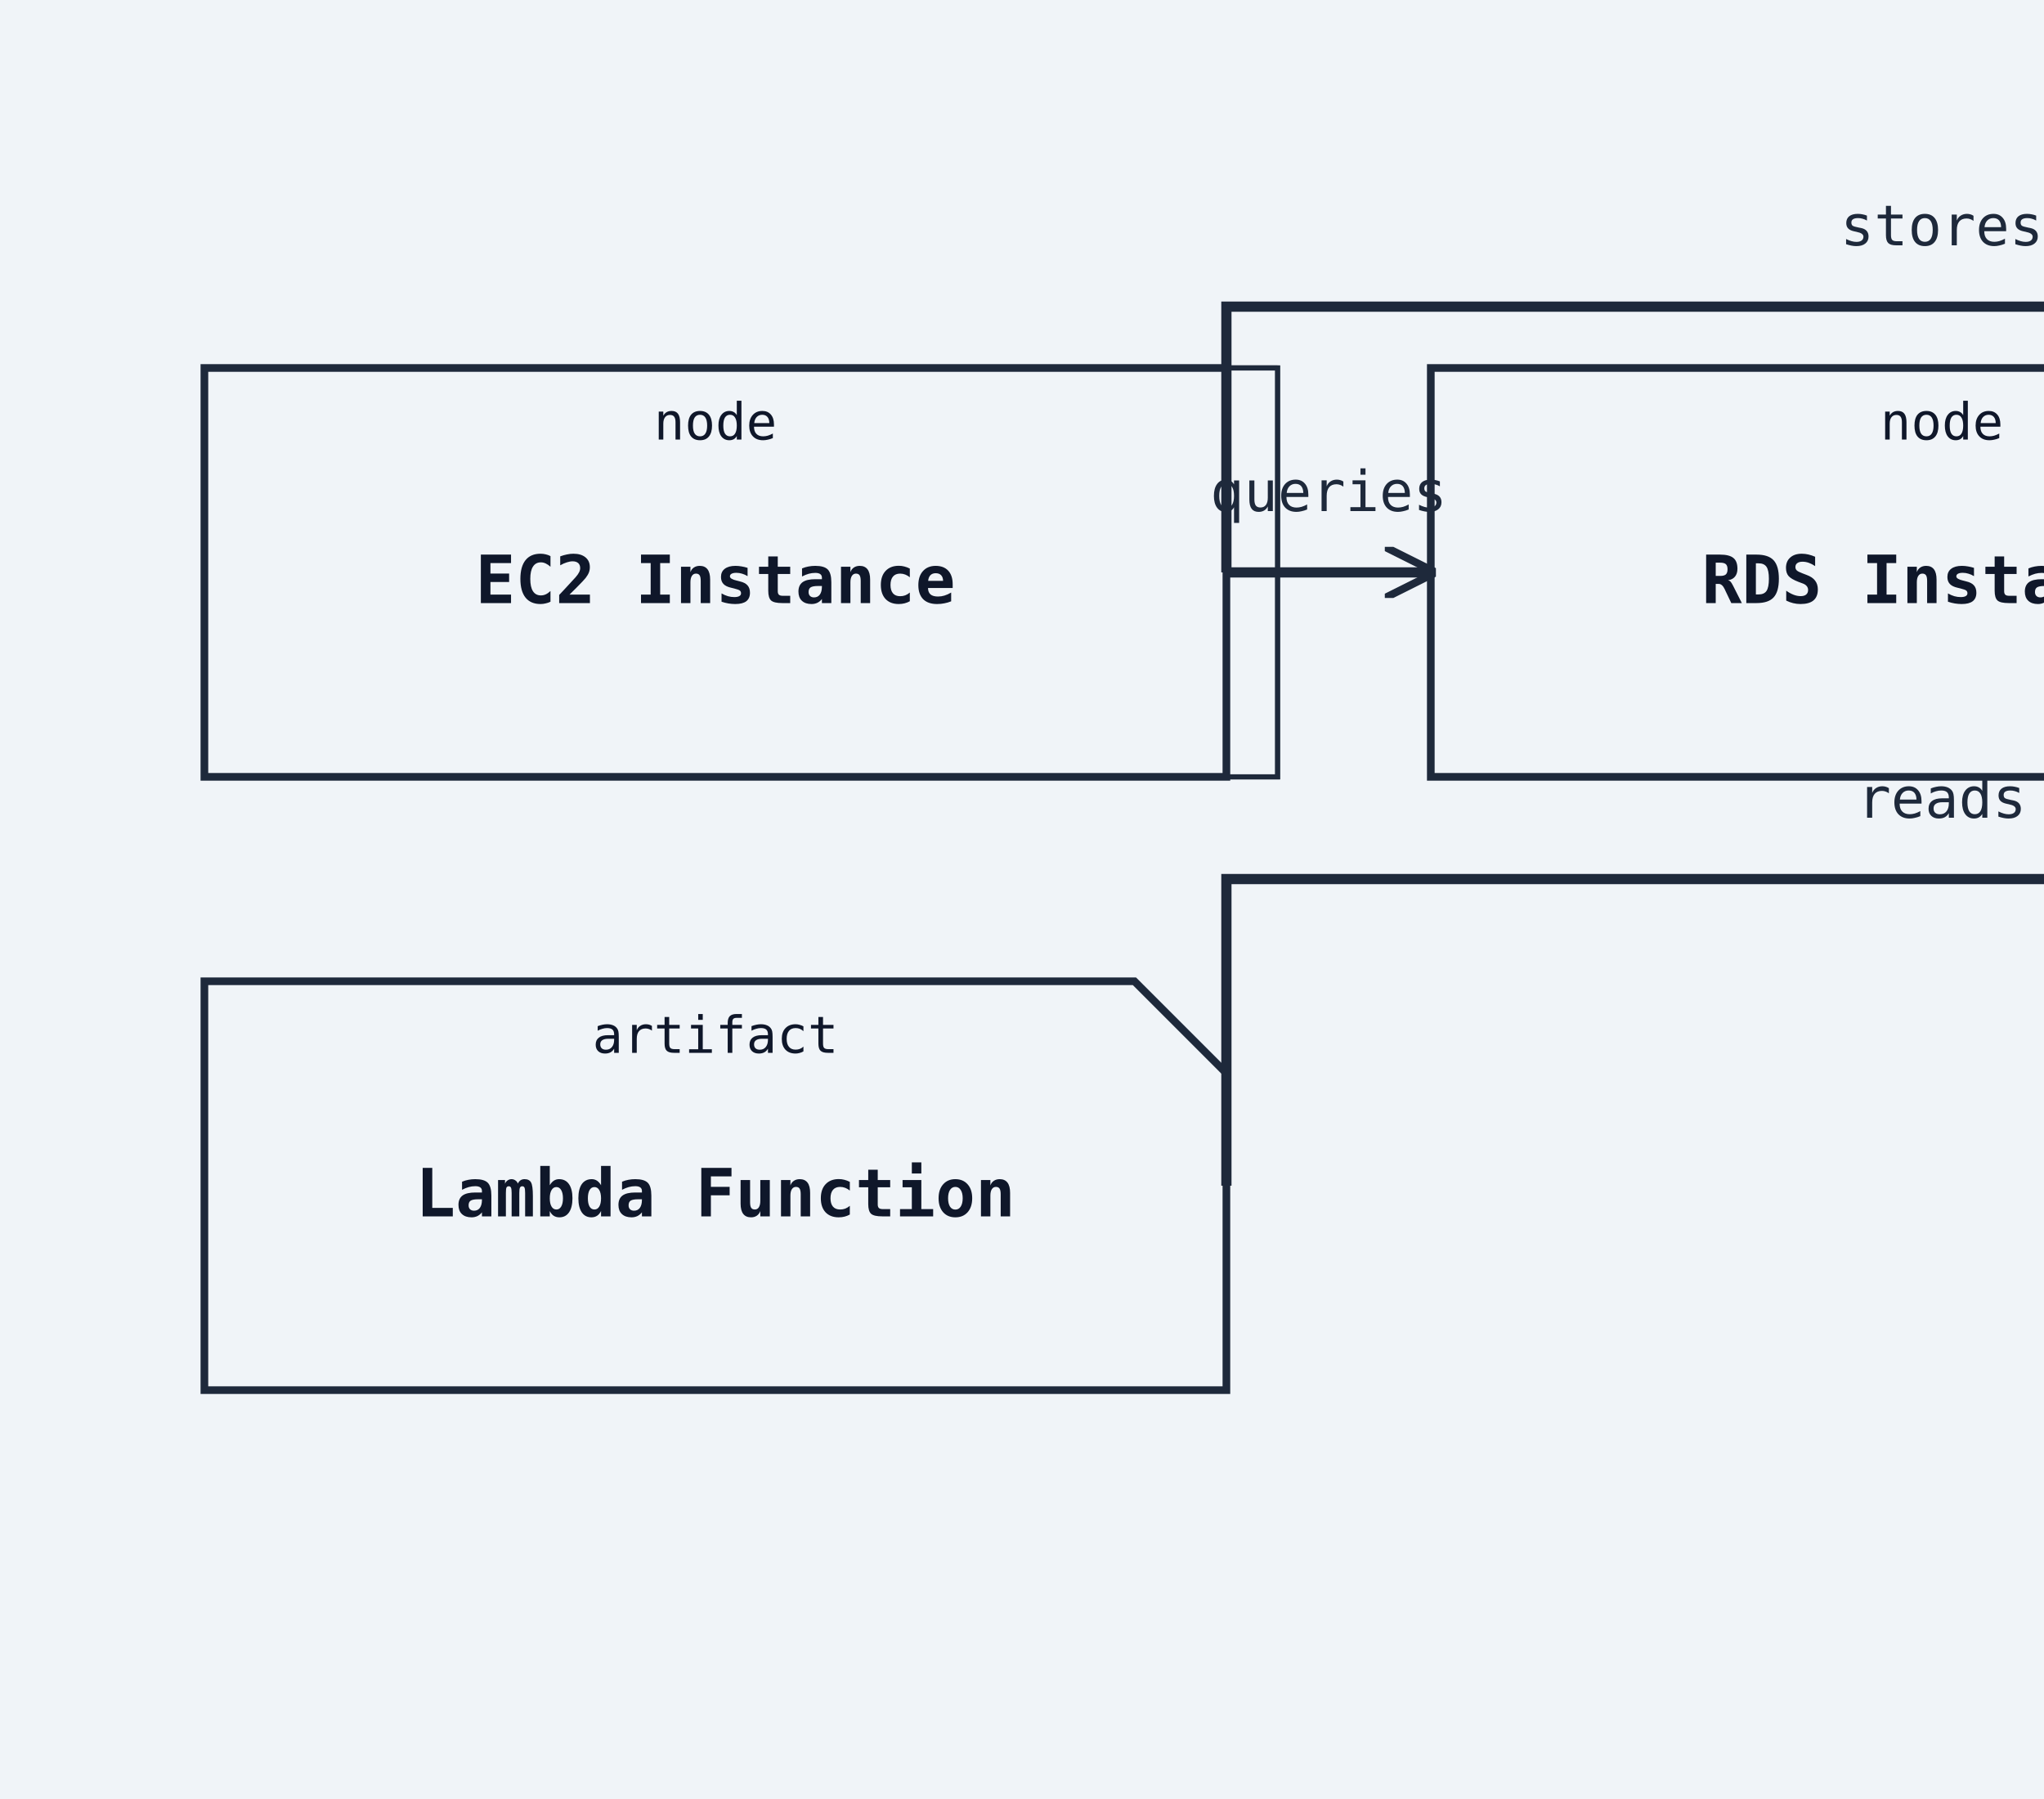
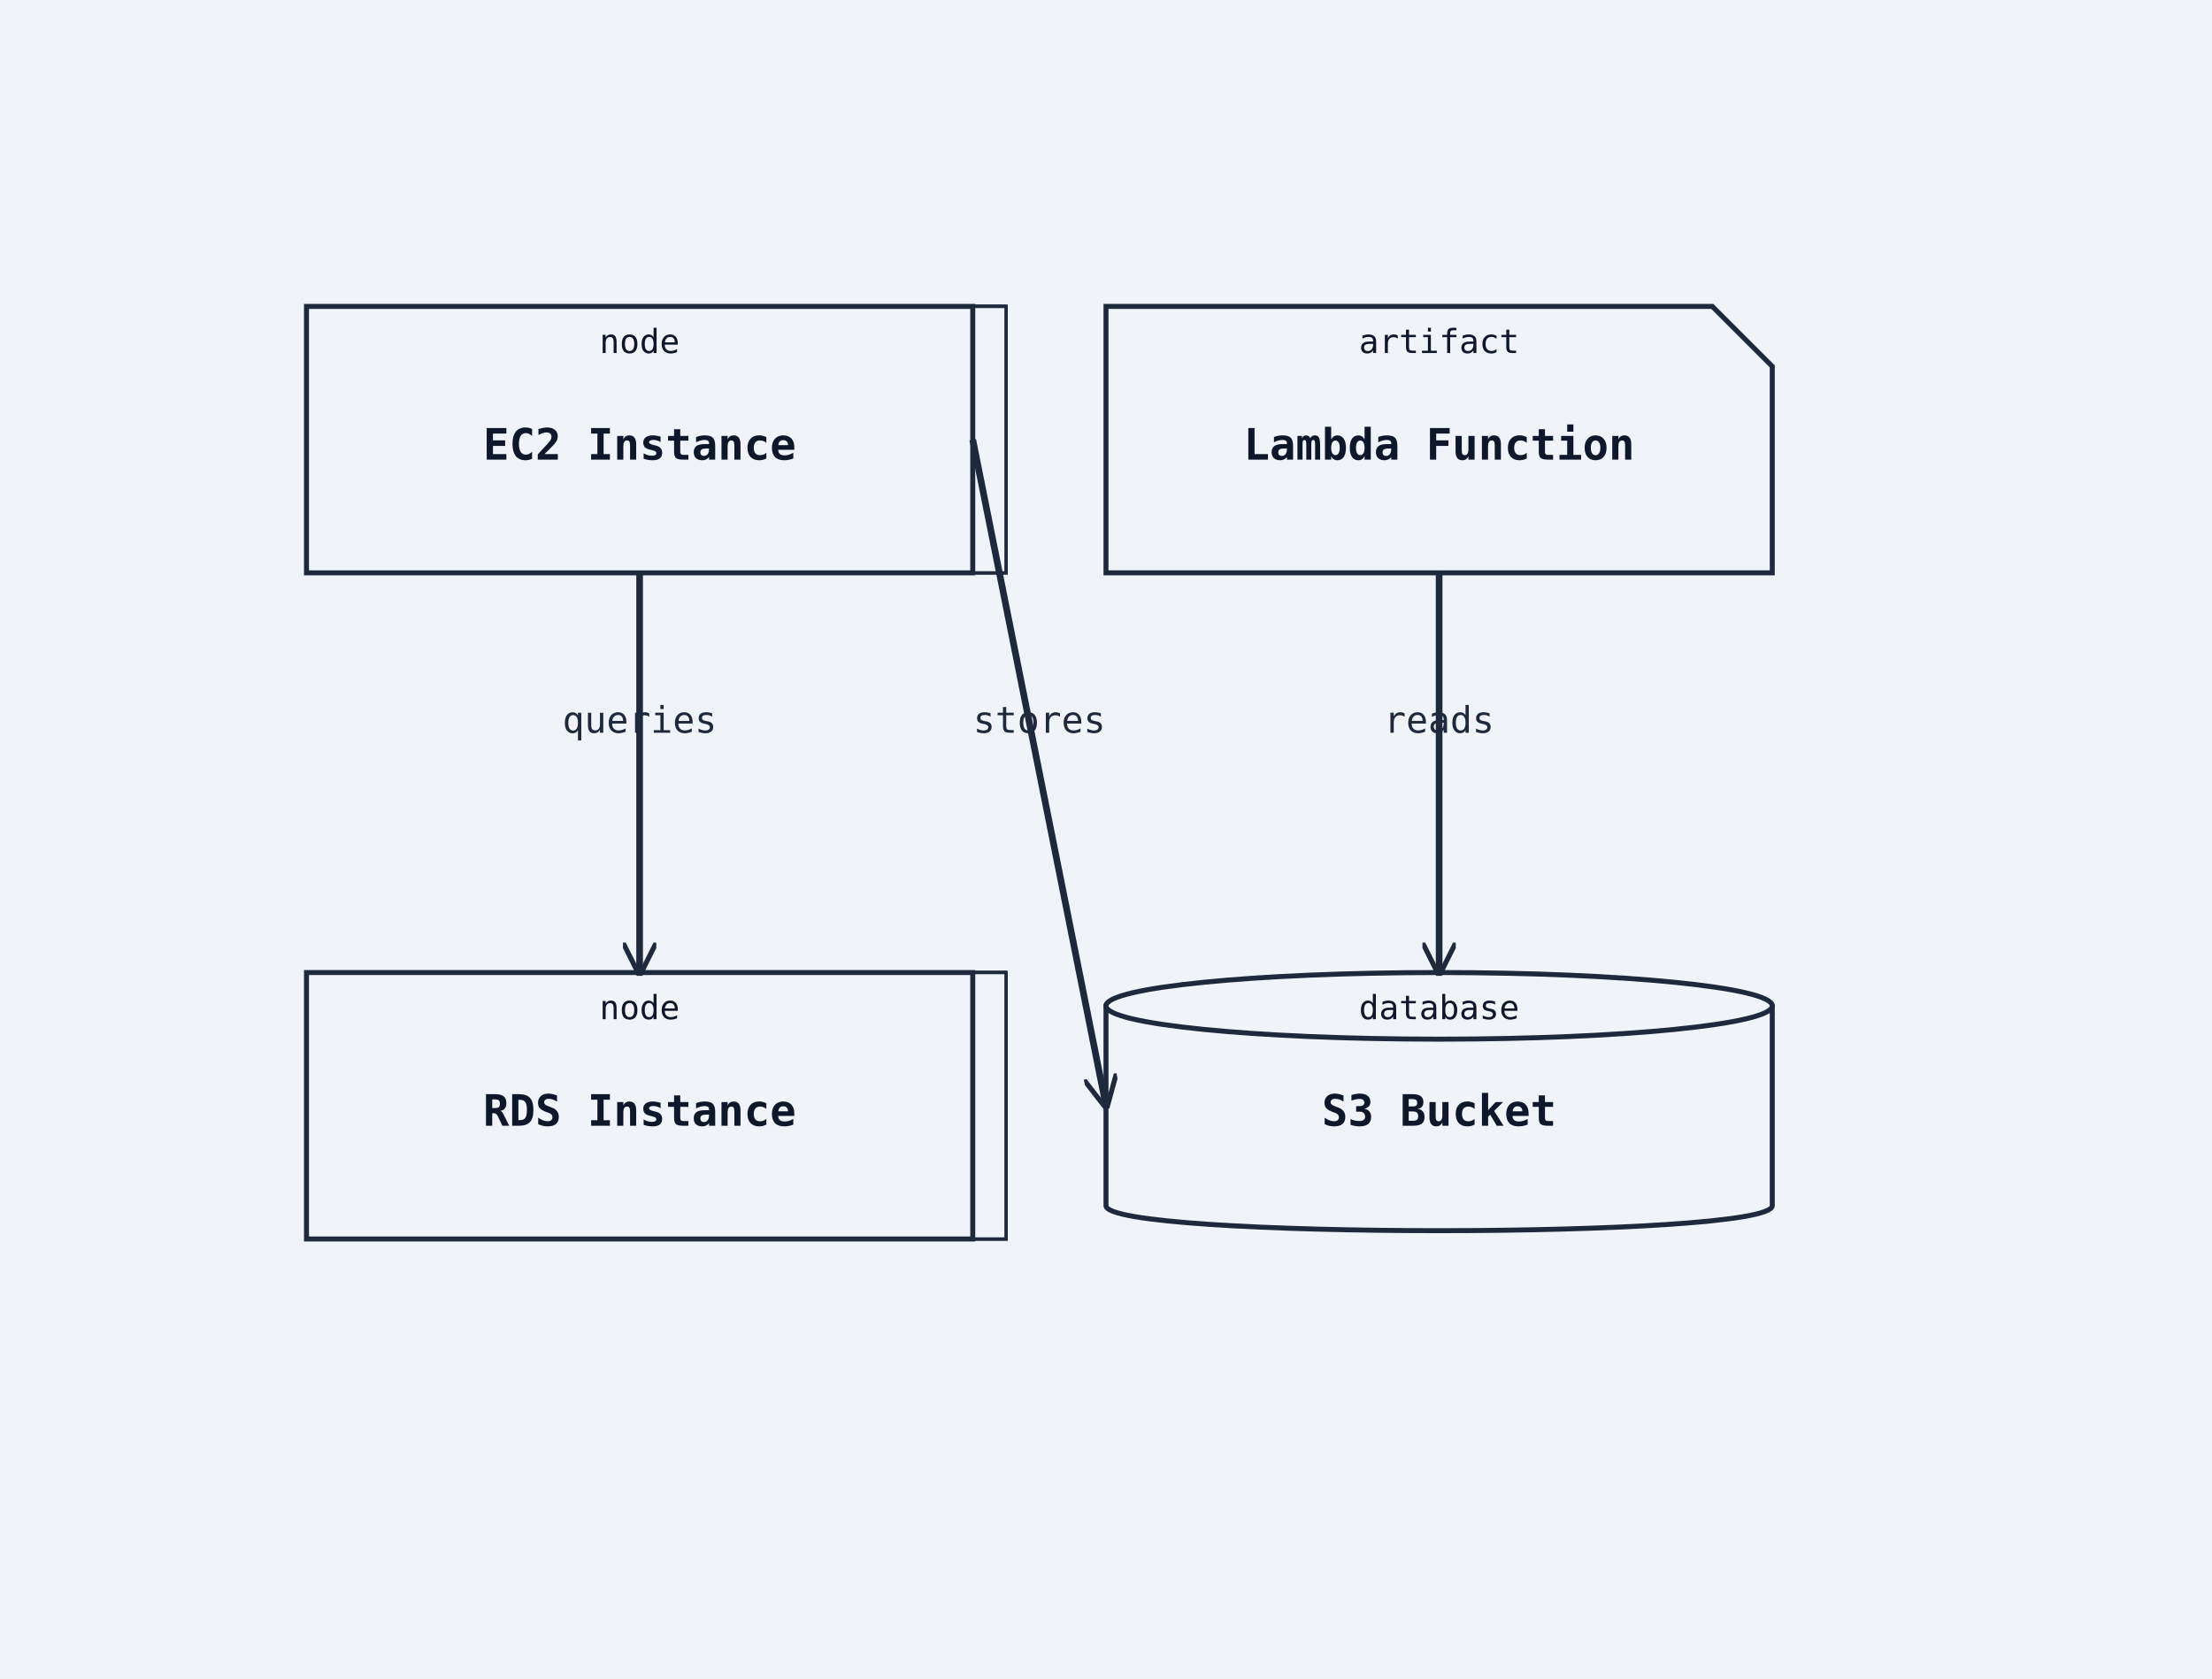
- <svg xmlns="http://www.w3.org/2000/svg" width="400" height="352" viewBox="0 0 400 352">
+ <svg xmlns="http://www.w3.org/2000/svg" width="664" height="504" viewBox="0 0 664 504">
  <rect width="100%" height="100%" fill="#f0f4f8" />
  <defs>
    <marker id="arrow-open" viewBox="0 0 10 10" refX="9" refY="5" markerWidth="10" markerHeight="10" markerUnits="userSpaceOnUse" orient="auto-start-reverse">
      <path d="M0,0 L10,5 L0,10" fill="none" stroke="#1e293b" stroke-width="1.5" />
    </marker>
    <marker id="arrow-triangle" viewBox="0 0 12 12" refX="11" refY="6" markerWidth="12" markerHeight="12" markerUnits="userSpaceOnUse" orient="auto-start-reverse">
      <polygon points="0,0 12,6 0,12" fill="#ffffff" stroke="#1e293b" stroke-width="1.5" fill-rule="nonzero" />
    </marker>
    <marker id="arrow-diamond-filled" viewBox="0 0 14 10" refX="13" refY="5" markerWidth="14" markerHeight="10" markerUnits="userSpaceOnUse" orient="auto-start-reverse">
      <path d="M0,5 L7,0 L14,5 L7,10 z" fill="#1e293b" stroke="#1e293b" stroke-width="1" />
    </marker>
    <marker id="arrow-diamond-open" viewBox="0 0 14 10" refX="13" refY="5" markerWidth="14" markerHeight="10" markerUnits="userSpaceOnUse" orient="auto-start-reverse">
      <path d="M0,5 L7,0 L14,5 L7,10 z" fill="#ffffff" stroke="#1e293b" stroke-width="1" />
    </marker>
  </defs>
-   <polygon class="uml-node uml-deployment-shape" data-uml-kind="node" points="50,72 250,72 250,152 50,152" fill="#f0f4f8" stroke="#1e293b" stroke-width="1" />
-   <polygon points="40,72 50,72 250,72 240,72" fill="#f0f4f8" stroke="#1e293b" stroke-width="1" />
-   <polygon points="240,72 250,72 250,152 240,152" fill="#f0f4f8" stroke="#1e293b" stroke-width="1" />
-   <rect class="uml-node uml-deployment-shape" data-uml-kind="node" x="40" y="72" width="200" height="80" fill="#f0f4f8" stroke="#1e293b" stroke-width="1.5" />
-   <text x="140" y="118" text-anchor="middle" font-family="monospace" font-size="13" font-weight="600" fill="#0f172a">EC2 Instance</text>
-   <text x="140" y="86" text-anchor="middle" font-family="monospace" font-size="10" fill="#0f172a">node</text>
-   <polygon class="uml-node uml-deployment-shape" data-uml-kind="node" points="290,72 490,72 490,152 290,152" fill="#f0f4f8" stroke="#1e293b" stroke-width="1" />
-   <polygon points="280,72 290,72 490,72 480,72" fill="#f0f4f8" stroke="#1e293b" stroke-width="1" />
-   <polygon points="480,72 490,72 490,152 480,152" fill="#f0f4f8" stroke="#1e293b" stroke-width="1" />
-   <rect class="uml-node uml-deployment-shape" data-uml-kind="node" x="280" y="72" width="200" height="80" fill="#f0f4f8" stroke="#1e293b" stroke-width="1.5" />
-   <text x="380" y="118" text-anchor="middle" font-family="monospace" font-size="13" font-weight="600" fill="#0f172a">RDS Instance</text>
-   <text x="380" y="86" text-anchor="middle" font-family="monospace" font-size="10" fill="#0f172a">node</text>
-   <path class="uml-node uml-deployment-shape" data-uml-kind="database" d="M520,82 C520,72 720,72 720,82 L720,142 C720,152 520,152 520,142 Z" fill="#f0f4f8" stroke="#1e293b" stroke-width="1.5" />
-   <ellipse cx="620" cy="82" rx="100" ry="10" fill="#f0f4f8" stroke="#1e293b" stroke-width="1.5" />
-   <text x="620" y="118" text-anchor="middle" font-family="monospace" font-size="13" font-weight="600" fill="#0f172a">S3 Bucket</text>
-   <text x="620" y="86" text-anchor="middle" font-family="monospace" font-size="10" fill="#0f172a">database</text>
-   <path class="uml-node uml-deployment-shape" data-uml-kind="artifact" d="M40,192 H222 L240 210 V272 H40 Z" fill="#f0f4f8" stroke="#1e293b" stroke-width="1.5" />
-   <text x="140" y="238" text-anchor="middle" font-family="monospace" font-size="13" font-weight="600" fill="#0f172a">Lambda Function</text>
-   <text x="140" y="206" text-anchor="middle" font-family="monospace" font-size="10" fill="#0f172a">artifact</text>
-   <line class="uml-relation" data-uml-from="EC2" data-uml-to="RDS" data-uml-arrow="--&gt;" x1="240" y1="112" x2="280" y2="112" stroke="#1e293b" stroke-width="2" marker-end="url(#arrow-open)" />
-   <polyline class="uml-relation" data-uml-from="EC2" data-uml-to="S3" data-uml-arrow="--&gt;" points="240,112 240,60 520,60 520,112" fill="none" stroke="#1e293b" stroke-width="2" marker-end="url(#arrow-open)" />
-   <polyline class="uml-relation" data-uml-from="Lambda" data-uml-to="S3" data-uml-arrow="--&gt;" points="240,232 240,172 520,172 520,112" fill="none" stroke="#1e293b" stroke-width="2" marker-end="url(#arrow-open)" />
-   <text x="380" y="48" text-anchor="middle" font-family="monospace" font-size="11" fill="#1e293b">stores</text>
-   <text x="260" y="100" text-anchor="middle" font-family="monospace" font-size="11" fill="#1e293b">queries</text>
-   <text x="380" y="160" text-anchor="middle" font-family="monospace" font-size="11" fill="#1e293b">reads</text>
+   <polygon class="uml-node uml-deployment-shape" data-uml-kind="node" points="102,92 302,92 302,172 102,172" fill="#f0f4f8" stroke="#1e293b" stroke-width="1" />
+   <polygon points="92,92 102,92 302,92 292,92" fill="#f0f4f8" stroke="#1e293b" stroke-width="1" />
+   <polygon points="292,92 302,92 302,172 292,172" fill="#f0f4f8" stroke="#1e293b" stroke-width="1" />
+   <rect class="uml-node uml-deployment-shape" data-uml-kind="node" x="92" y="92" width="200" height="80" fill="#f0f4f8" stroke="#1e293b" stroke-width="1.5" />
+   <text x="192" y="138" text-anchor="middle" font-family="monospace" font-size="13" font-weight="600" fill="#0f172a">EC2 Instance</text>
+   <text x="192" y="106" text-anchor="middle" font-family="monospace" font-size="10" fill="#0f172a">node</text>
+   <polygon class="uml-node uml-deployment-shape" data-uml-kind="node" points="102,292 302,292 302,372 102,372" fill="#f0f4f8" stroke="#1e293b" stroke-width="1" />
+   <polygon points="92,292 102,292 302,292 292,292" fill="#f0f4f8" stroke="#1e293b" stroke-width="1" />
+   <polygon points="292,292 302,292 302,372 292,372" fill="#f0f4f8" stroke="#1e293b" stroke-width="1" />
+   <rect class="uml-node uml-deployment-shape" data-uml-kind="node" x="92" y="292" width="200" height="80" fill="#f0f4f8" stroke="#1e293b" stroke-width="1.5" />
+   <text x="192" y="338" text-anchor="middle" font-family="monospace" font-size="13" font-weight="600" fill="#0f172a">RDS Instance</text>
+   <text x="192" y="306" text-anchor="middle" font-family="monospace" font-size="10" fill="#0f172a">node</text>
+   <path class="uml-node uml-deployment-shape" data-uml-kind="database" d="M332,302 C332,292 532,292 532,302 L532,362 C532,372 332,372 332,362 Z" fill="#f0f4f8" stroke="#1e293b" stroke-width="1.5" />
+   <ellipse cx="432" cy="302" rx="100" ry="10" fill="#f0f4f8" stroke="#1e293b" stroke-width="1.5" />
+   <text x="432" y="338" text-anchor="middle" font-family="monospace" font-size="13" font-weight="600" fill="#0f172a">S3 Bucket</text>
+   <text x="432" y="306" text-anchor="middle" font-family="monospace" font-size="10" fill="#0f172a">database</text>
+   <path class="uml-node uml-deployment-shape" data-uml-kind="artifact" d="M332,92 H514 L532 110 V172 H332 Z" fill="#f0f4f8" stroke="#1e293b" stroke-width="1.5" />
+   <text x="432" y="138" text-anchor="middle" font-family="monospace" font-size="13" font-weight="600" fill="#0f172a">Lambda Function</text>
+   <text x="432" y="106" text-anchor="middle" font-family="monospace" font-size="10" fill="#0f172a">artifact</text>
+   <line class="uml-relation" data-uml-from="EC2" data-uml-to="RDS" data-uml-arrow="--&gt;" x1="192" y1="172" x2="192" y2="292" stroke="#1e293b" stroke-width="2" marker-end="url(#arrow-open)" />
+   <line class="uml-relation" data-uml-from="EC2" data-uml-to="S3" data-uml-arrow="--&gt;" x1="292" y1="132" x2="332" y2="332" stroke="#1e293b" stroke-width="2" marker-end="url(#arrow-open)" />
+   <line class="uml-relation" data-uml-from="Lambda" data-uml-to="S3" data-uml-arrow="--&gt;" x1="432" y1="172" x2="432" y2="292" stroke="#1e293b" stroke-width="2" marker-end="url(#arrow-open)" />
+   <text x="192" y="220" text-anchor="middle" font-family="monospace" font-size="11" fill="#1e293b">queries</text>
+   <text x="312" y="220" text-anchor="middle" font-family="monospace" font-size="11" fill="#1e293b">stores</text>
+   <text x="432" y="220" text-anchor="middle" font-family="monospace" font-size="11" fill="#1e293b">reads</text>
</svg>
